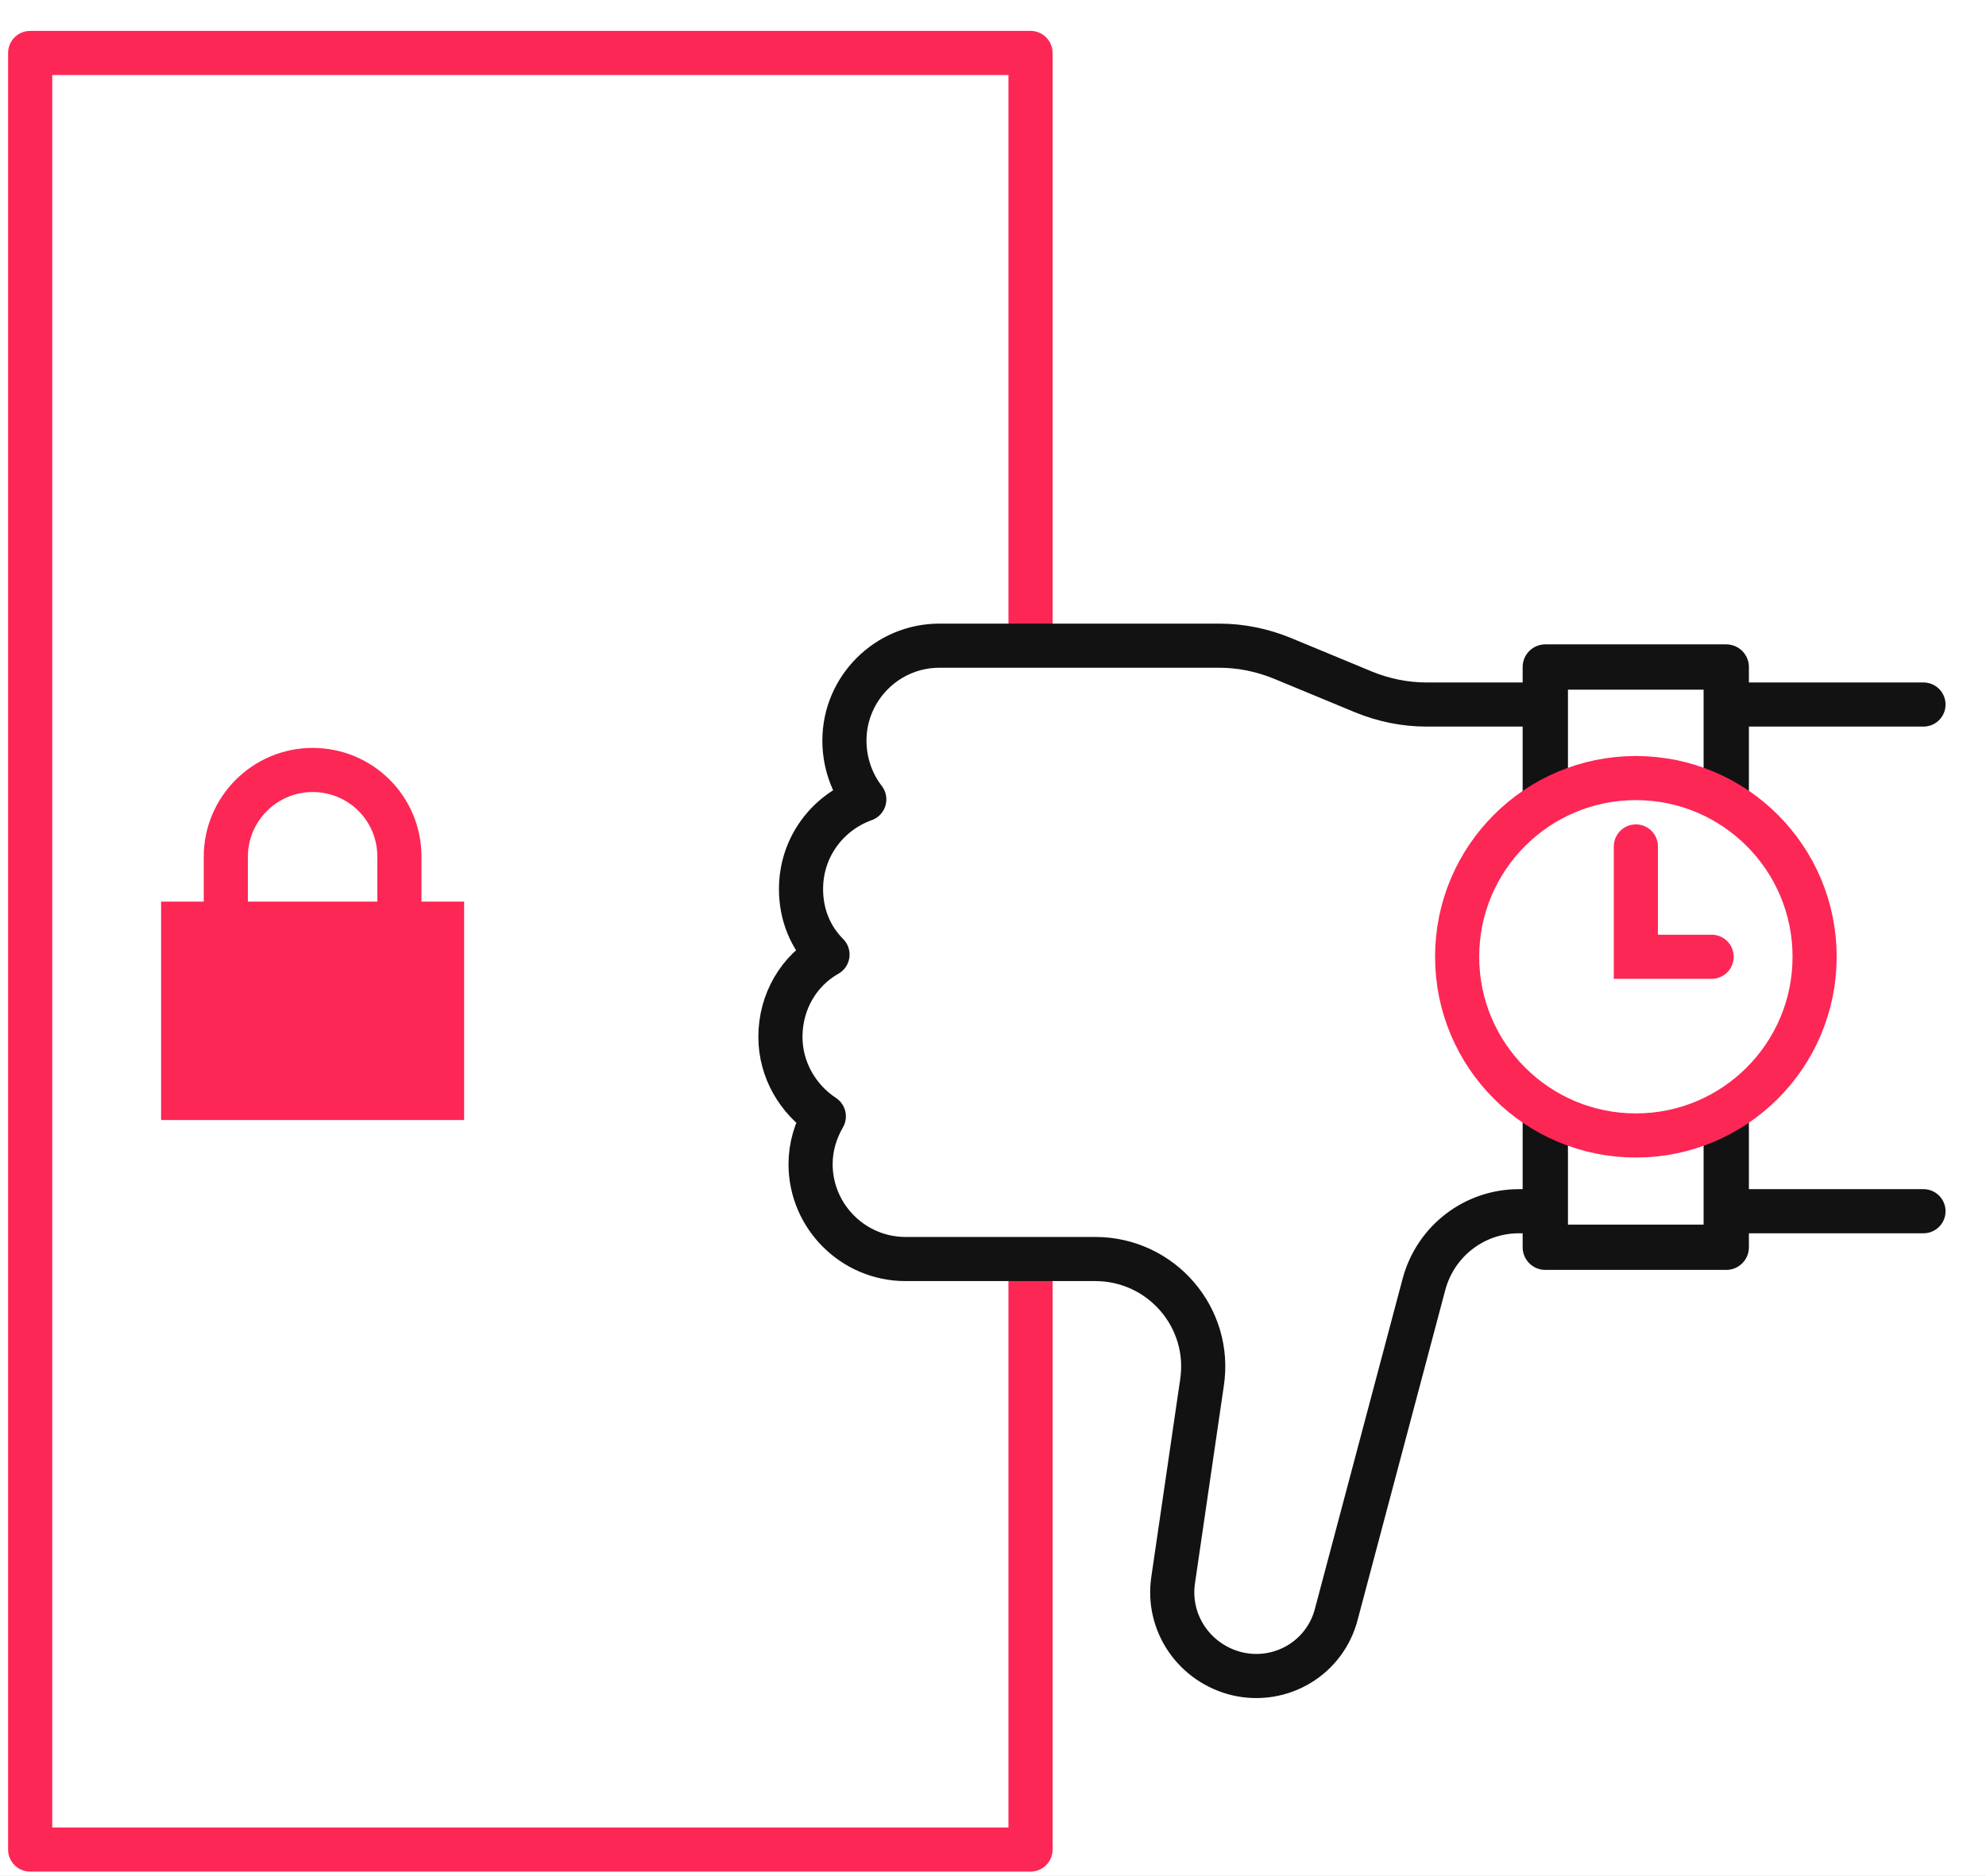
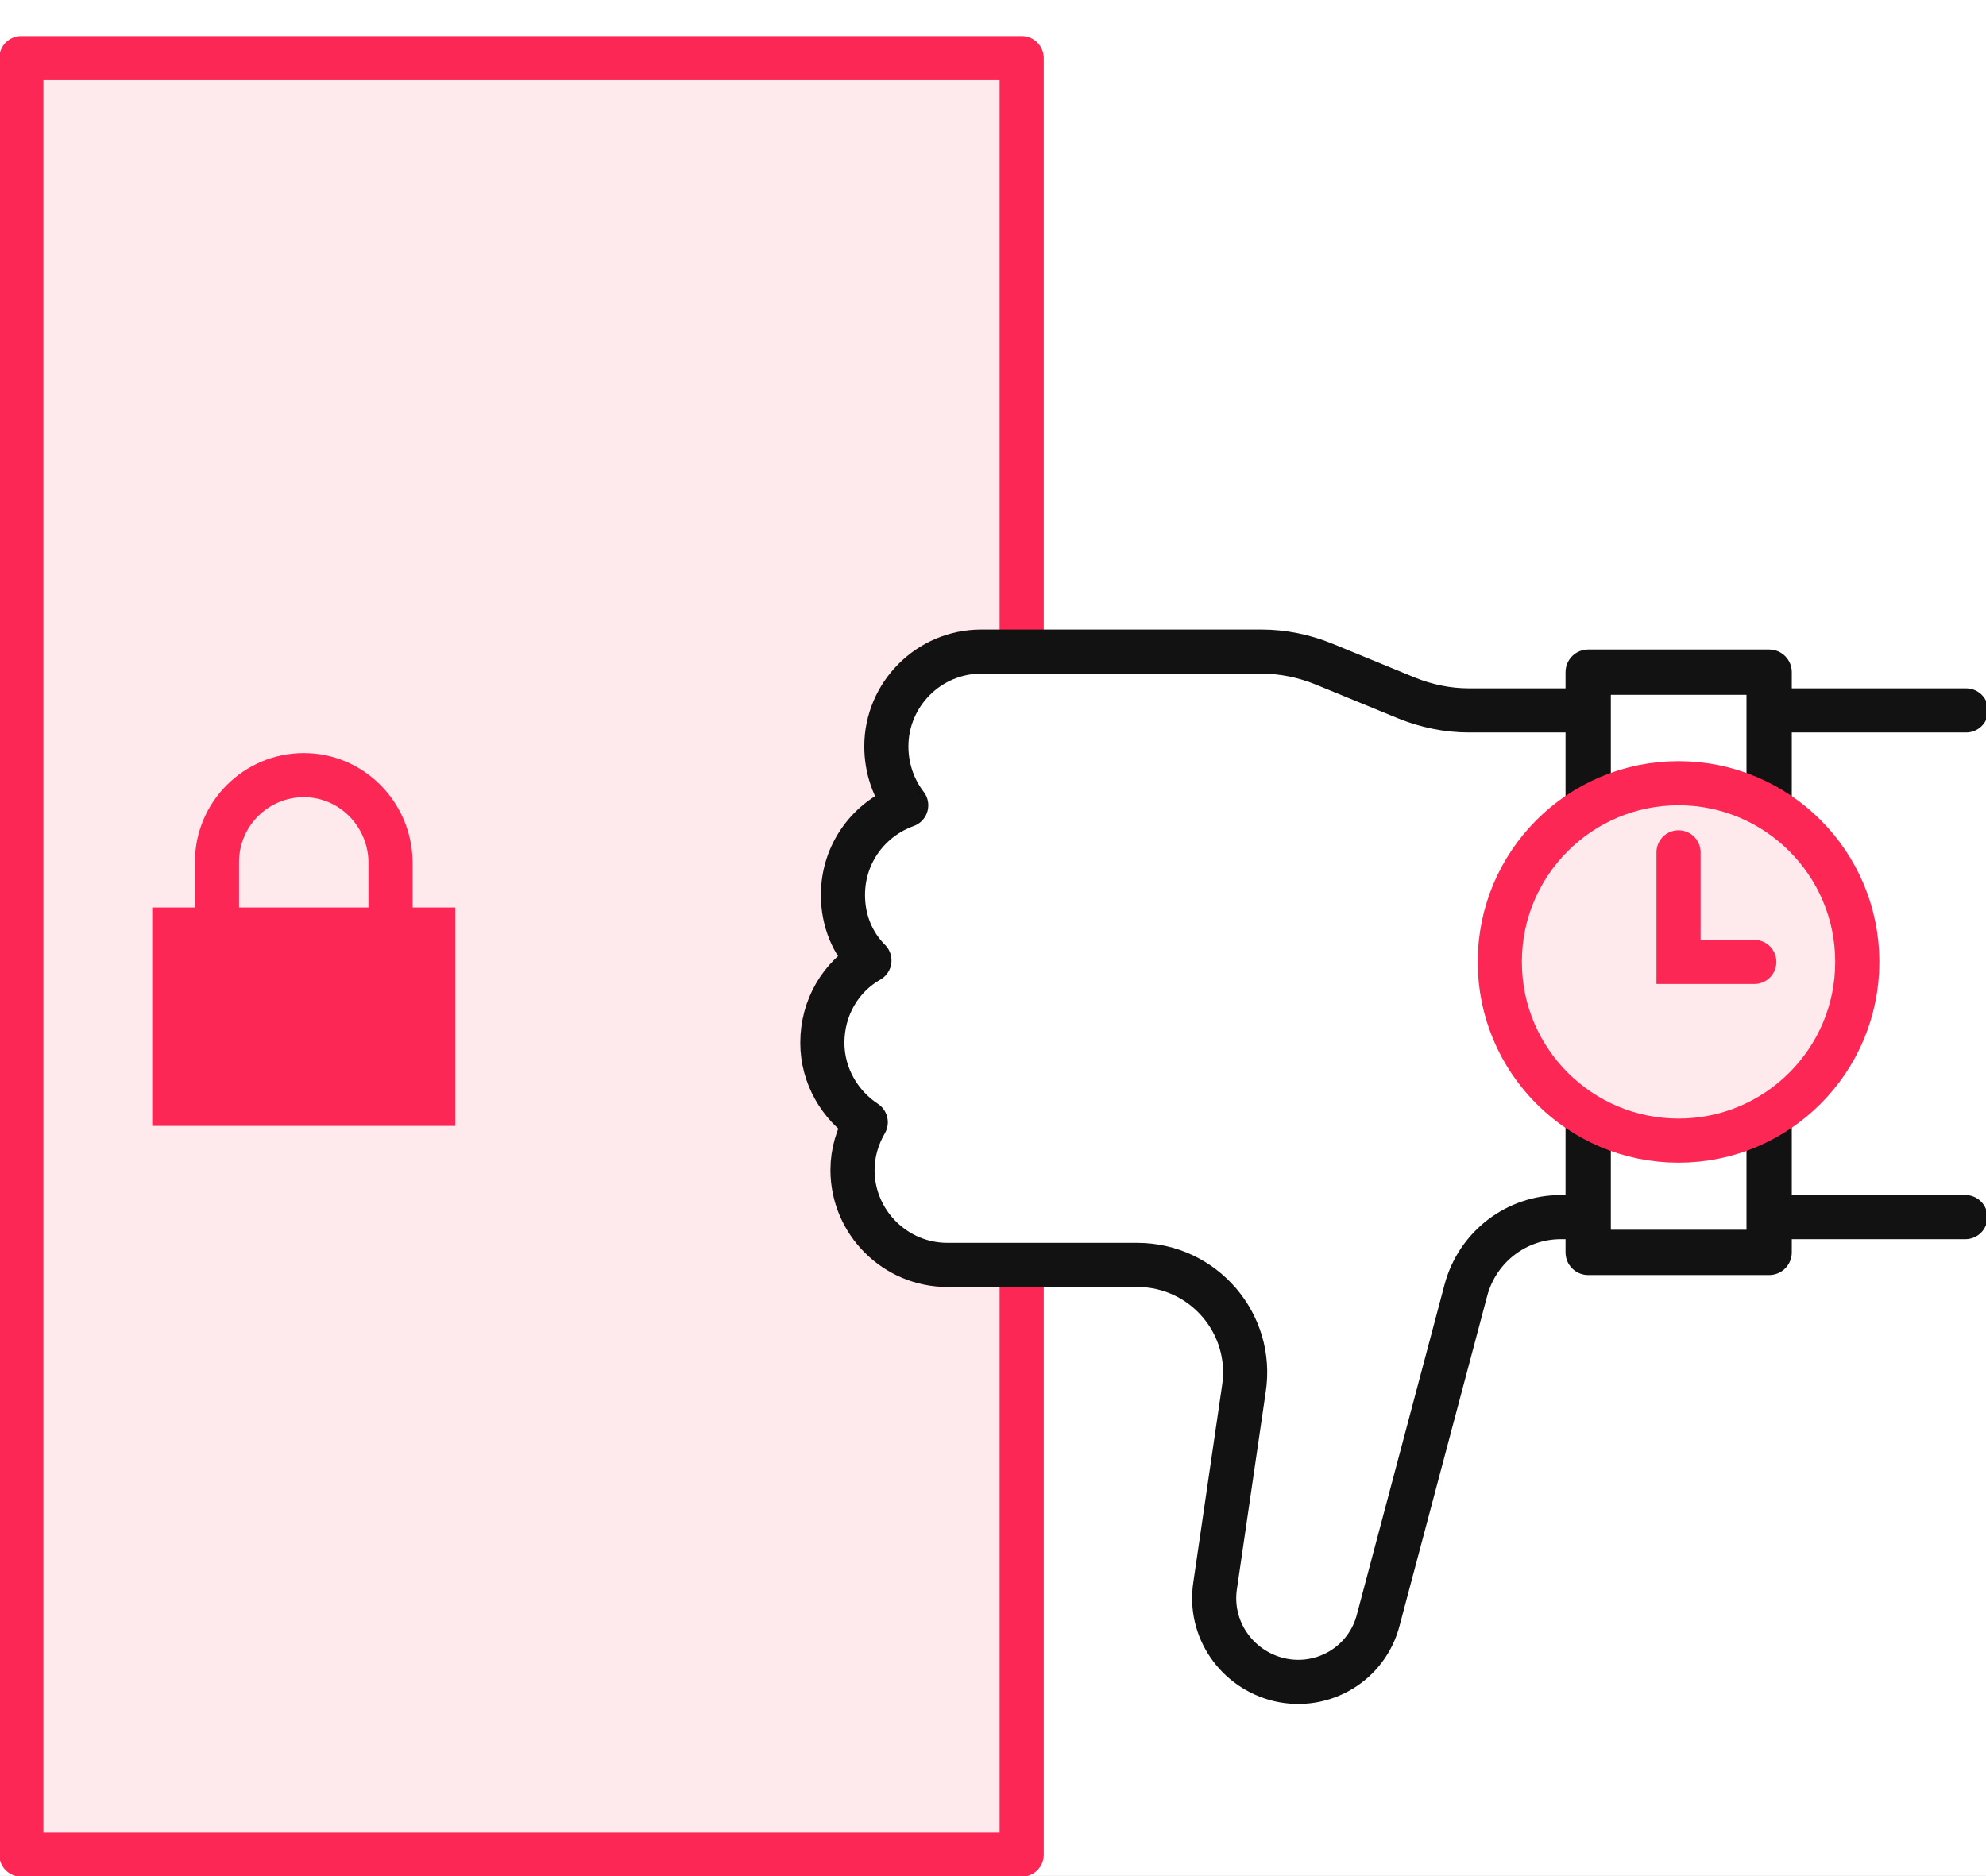
<svg xmlns="http://www.w3.org/2000/svg" version="1.1" id="Layer_1" x="0px" y="0px" viewBox="0 0 270 255" style="enable-background:new 0 0 270 255;" xml:space="preserve">
  <style type="text/css">
	.st0{fill:#FFFFFF;}
- 	.st1{fill:#FFFFFF;stroke:#FC2755;stroke-width:6;stroke-linejoin:round;stroke-miterlimit:10;}
- 	.st2{fill:#FFFFFF;stroke:#FC2755;stroke-width:6;stroke-miterlimit:10;}
+ 	.st1{fill:#FEE9ED;stroke:#FC2755;stroke-width:6;stroke-linejoin:round;stroke-miterlimit:10;}
+ 	.st2{fill:none;stroke:#FC2755;stroke-width:6;stroke-miterlimit:10;}
	.st3{fill:#FC2755;}
	.st4{fill:#FFFFFF;stroke:#121212;stroke-width:6;stroke-linecap:round;stroke-linejoin:round;stroke-miterlimit:10;}
	.st5{fill:#FFFFFF;stroke:#121212;stroke-width:6.159;stroke-linejoin:round;stroke-miterlimit:10;}
- 	.st6{fill:none;stroke:#FC2755;stroke-width:6;stroke-linecap:round;stroke-miterlimit:10;}
+ 	.st6{fill:#FEE9ED;stroke:#FC2755;stroke-width:6;stroke-miterlimit:10;}
+ 	.st7{fill:#FEE9ED;stroke:#FC2755;stroke-width:6;stroke-linecap:round;stroke-miterlimit:10;}
</style>
  <rect class="st0" width="270" height="255" />
-   <rect x="4.1" y="7.2" class="st1" width="136" height="244.3" />
+   <rect x="2.9" y="7.9" class="st1" width="136" height="244.3" />
  <g>
-     <path class="st2" d="M42.5,104.7L42.5,104.7c-6.5,0-11.8,5.3-11.8,11.8v12.4c0,6.5,5.3,11.8,11.8,11.8h0c6.5,0,11.8-5.3,11.8-11.8   v-12.4C54.3,109.9,49,104.7,42.5,104.7z" />
-     <rect x="21.9" y="122.6" class="st3" width="41.2" height="29.7" />
+     <path class="st2" d="M41.3,105.4L41.3,105.4c-6.5,0-11.8,5.3-11.8,11.8v12.4c0,6.5,5.3,11.8,11.8,11.8h0c6.5,0,11.8-5.3,11.8-11.8   v-12.4C53,110.7,47.8,105.4,41.3,105.4z" />
+     <rect x="20.7" y="123.4" class="st3" width="41.2" height="29.7" />
  </g>
  <g>
    <g>
-       <path class="st4" d="M261.5,95.8h-67.6c-2.9,0-5.8-0.6-8.5-1.7l-11.1-4.6c-2.7-1.1-5.6-1.7-8.5-1.7l-38.1,0    c-7.1,0-12.9,5.8-12.9,12.9c0,3,1,5.8,2.7,8c-5,1.8-8.6,6.5-8.6,12.2c0,3.5,1.3,6.6,3.6,8.9c-3.9,2.2-6.4,6.4-6.4,11.2    c0,4.5,2.4,8.5,5.9,10.8c-1.1,1.9-1.8,4.1-1.8,6.5c0,7.1,5.8,12.9,12.9,12.9l0.8,0h25c9,0,15.9,8,14.5,16.9l-3.9,26.7    c-0.9,5.9,2.9,11.4,8.7,12.8h0c6,1.4,12-2.2,13.5-8.2l11.9-44.8c1.6-5.9,6.9-9.9,12.9-9.9h55" />
+       <path class="st4" d="M267.3,96.6h-67.6c-2.9,0-5.8-0.6-8.5-1.7L180,90.3c-2.7-1.1-5.6-1.7-8.5-1.7l-38.1,0    c-7.1,0-12.9,5.8-12.9,12.9c0,3,1,5.8,2.7,8c-5,1.8-8.6,6.5-8.6,12.2c0,3.5,1.3,6.6,3.6,8.9c-3.9,2.2-6.4,6.4-6.4,11.2    c0,4.5,2.4,8.5,5.9,10.8c-1.1,1.9-1.8,4.1-1.8,6.5c0,7.1,5.8,12.9,12.9,12.9l0.8,0h25c9,0,15.9,8,14.5,16.9l-3.9,26.7    c-0.9,5.9,2.9,11.4,8.7,12.8l0,0c6,1.4,12-2.2,13.5-8.2l11.9-44.8c1.6-5.9,6.9-9.9,12.9-9.9h55" />
    </g>
-     <rect x="210.2" y="90.6" transform="matrix(-1 -4.459112e-11 4.459112e-11 -1 444.886 260.1996)" class="st5" width="24.6" height="78.9" />
+     <rect x="215.9" y="91.4" transform="matrix(-1 -4.459112e-11 4.459112e-11 -1 456.4176 261.6982)" class="st5" width="24.6" height="78.9" />
    <g>
-       <circle class="st2" cx="222.4" cy="130.1" r="24.3" />
-       <polyline class="st6" points="222.4,115.1 222.4,130.1 232.7,130.1   " />
+       <circle class="st6" cx="228.2" cy="130.8" r="24.3" />
+       <polyline class="st7" points="228.2,115.9 228.2,130.8 238.5,130.8   " />
    </g>
  </g>
</svg>
